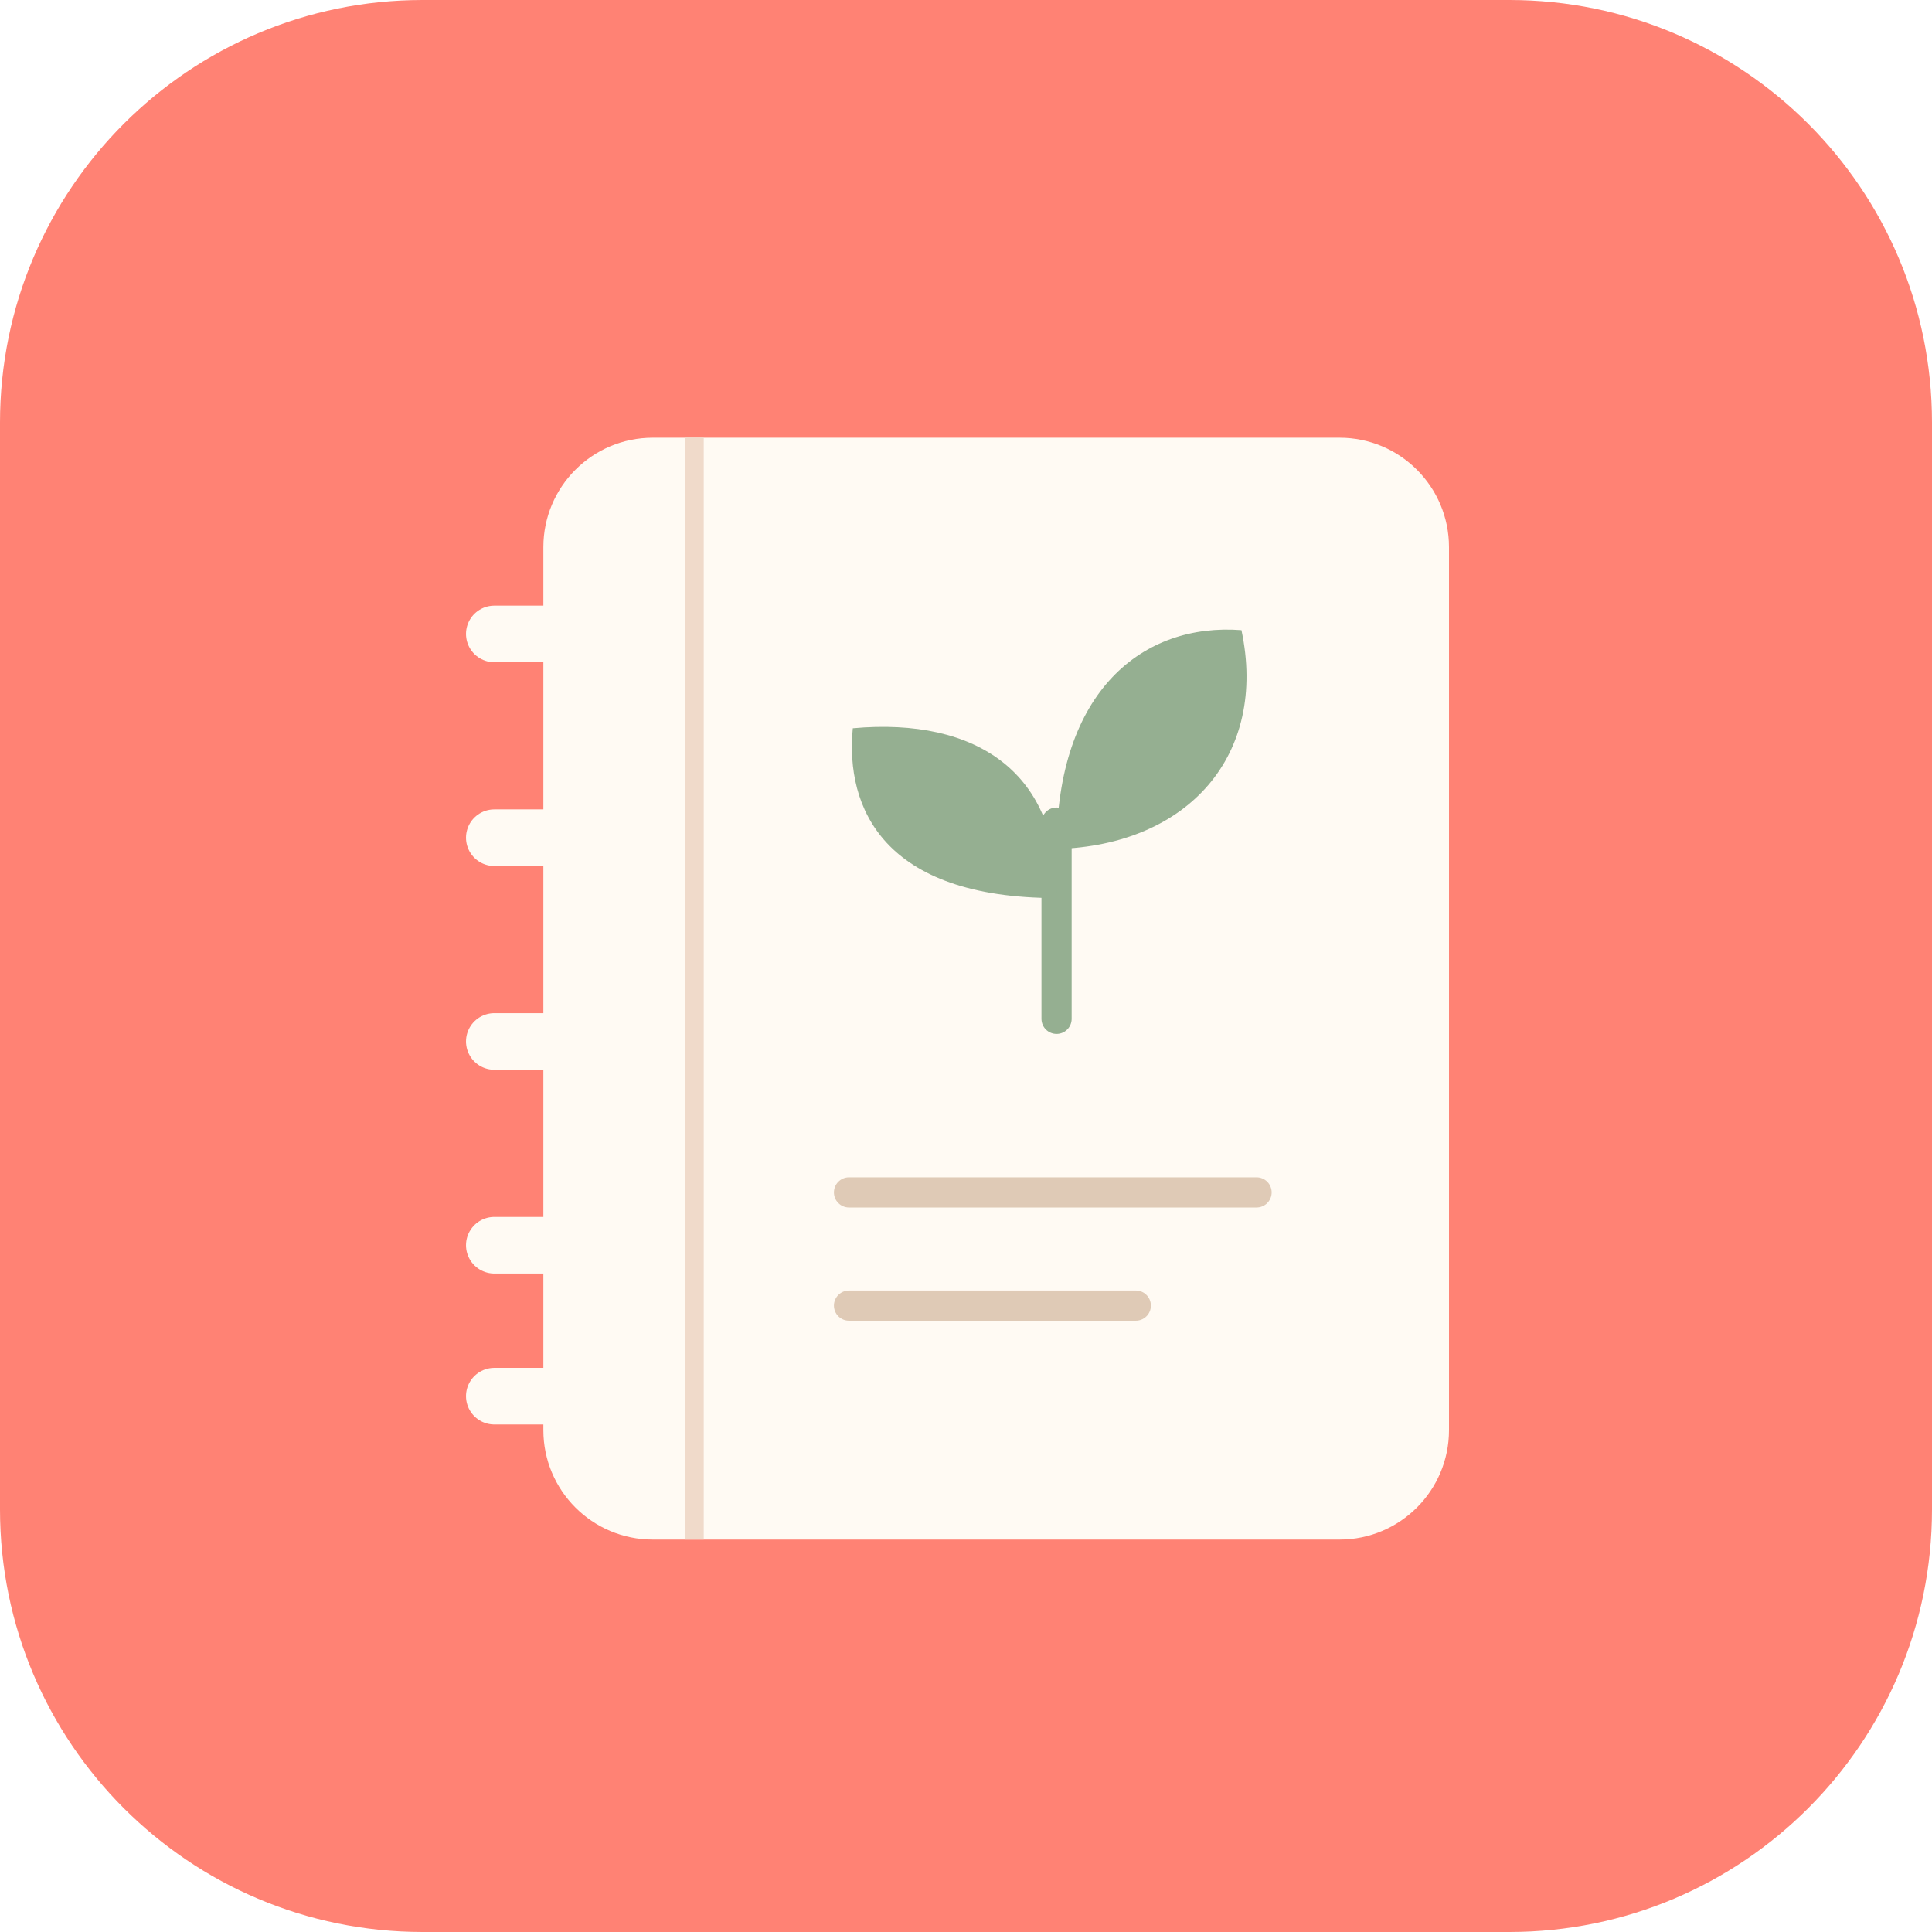
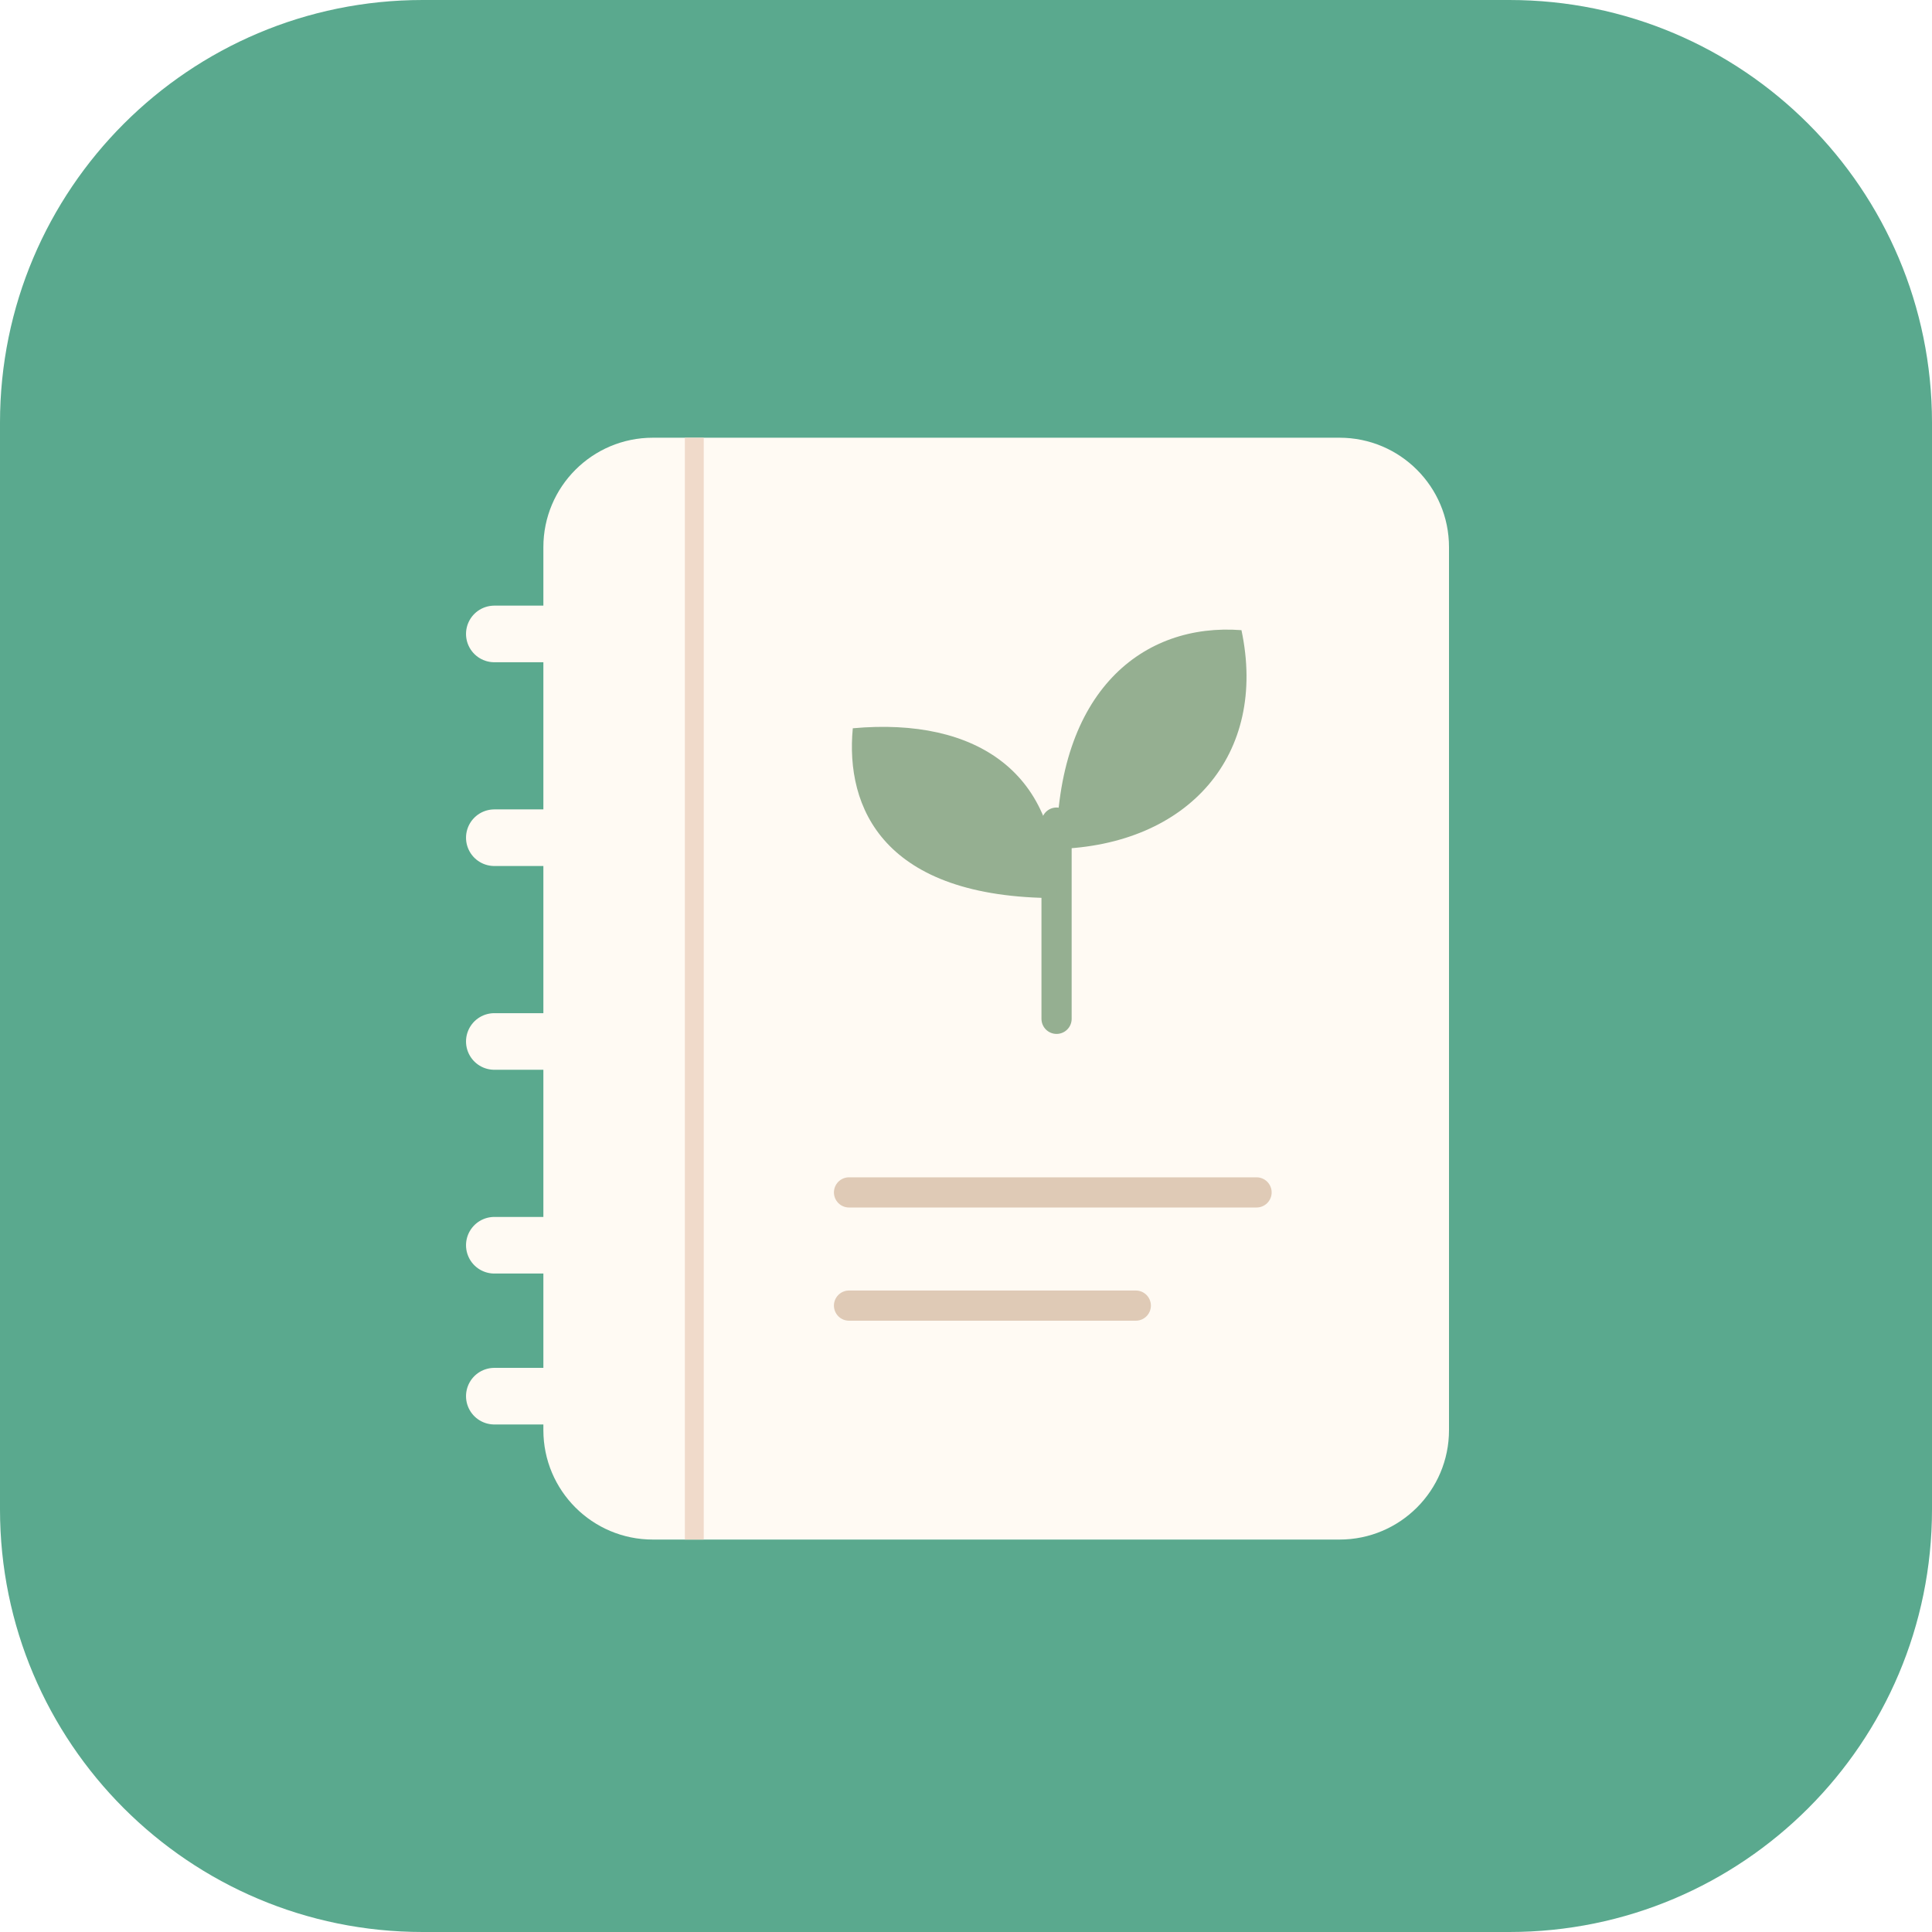
<svg xmlns="http://www.w3.org/2000/svg" width="512" height="512" viewBox="0 0 512 512">
-   <rect width="512" height="512" rx="112" fill="#ff8274" />
+   <rect width="512" height="512" rx="112" fill="#5aa98e" />
  <rect x="144" y="116" width="240" height="292" rx="29" fill="#fffaf3" />
  <path d="M184 116v292" stroke="#f0daca" stroke-width="5" />
  <path d="M131 168h28m-28 54h28m-28 54h28m-28 54h28m-28 40h28" stroke="#fffaf3" stroke-width="15" stroke-linecap="round" />
  <path d="M225 316h108m-108 30h76" stroke="#dfcab6" stroke-width="8" stroke-linecap="round" />
  <path d="M280 270v-52" fill="none" stroke="#95af91" stroke-width="8" stroke-linecap="round" />
  <path d="M280 238c-46 0-56-24-54-45 33-3 55 12 54 45Zm0-13c0-42 23-60 49-58 7 33-14 57-49 58Z" fill="#95af91" />
</svg>
